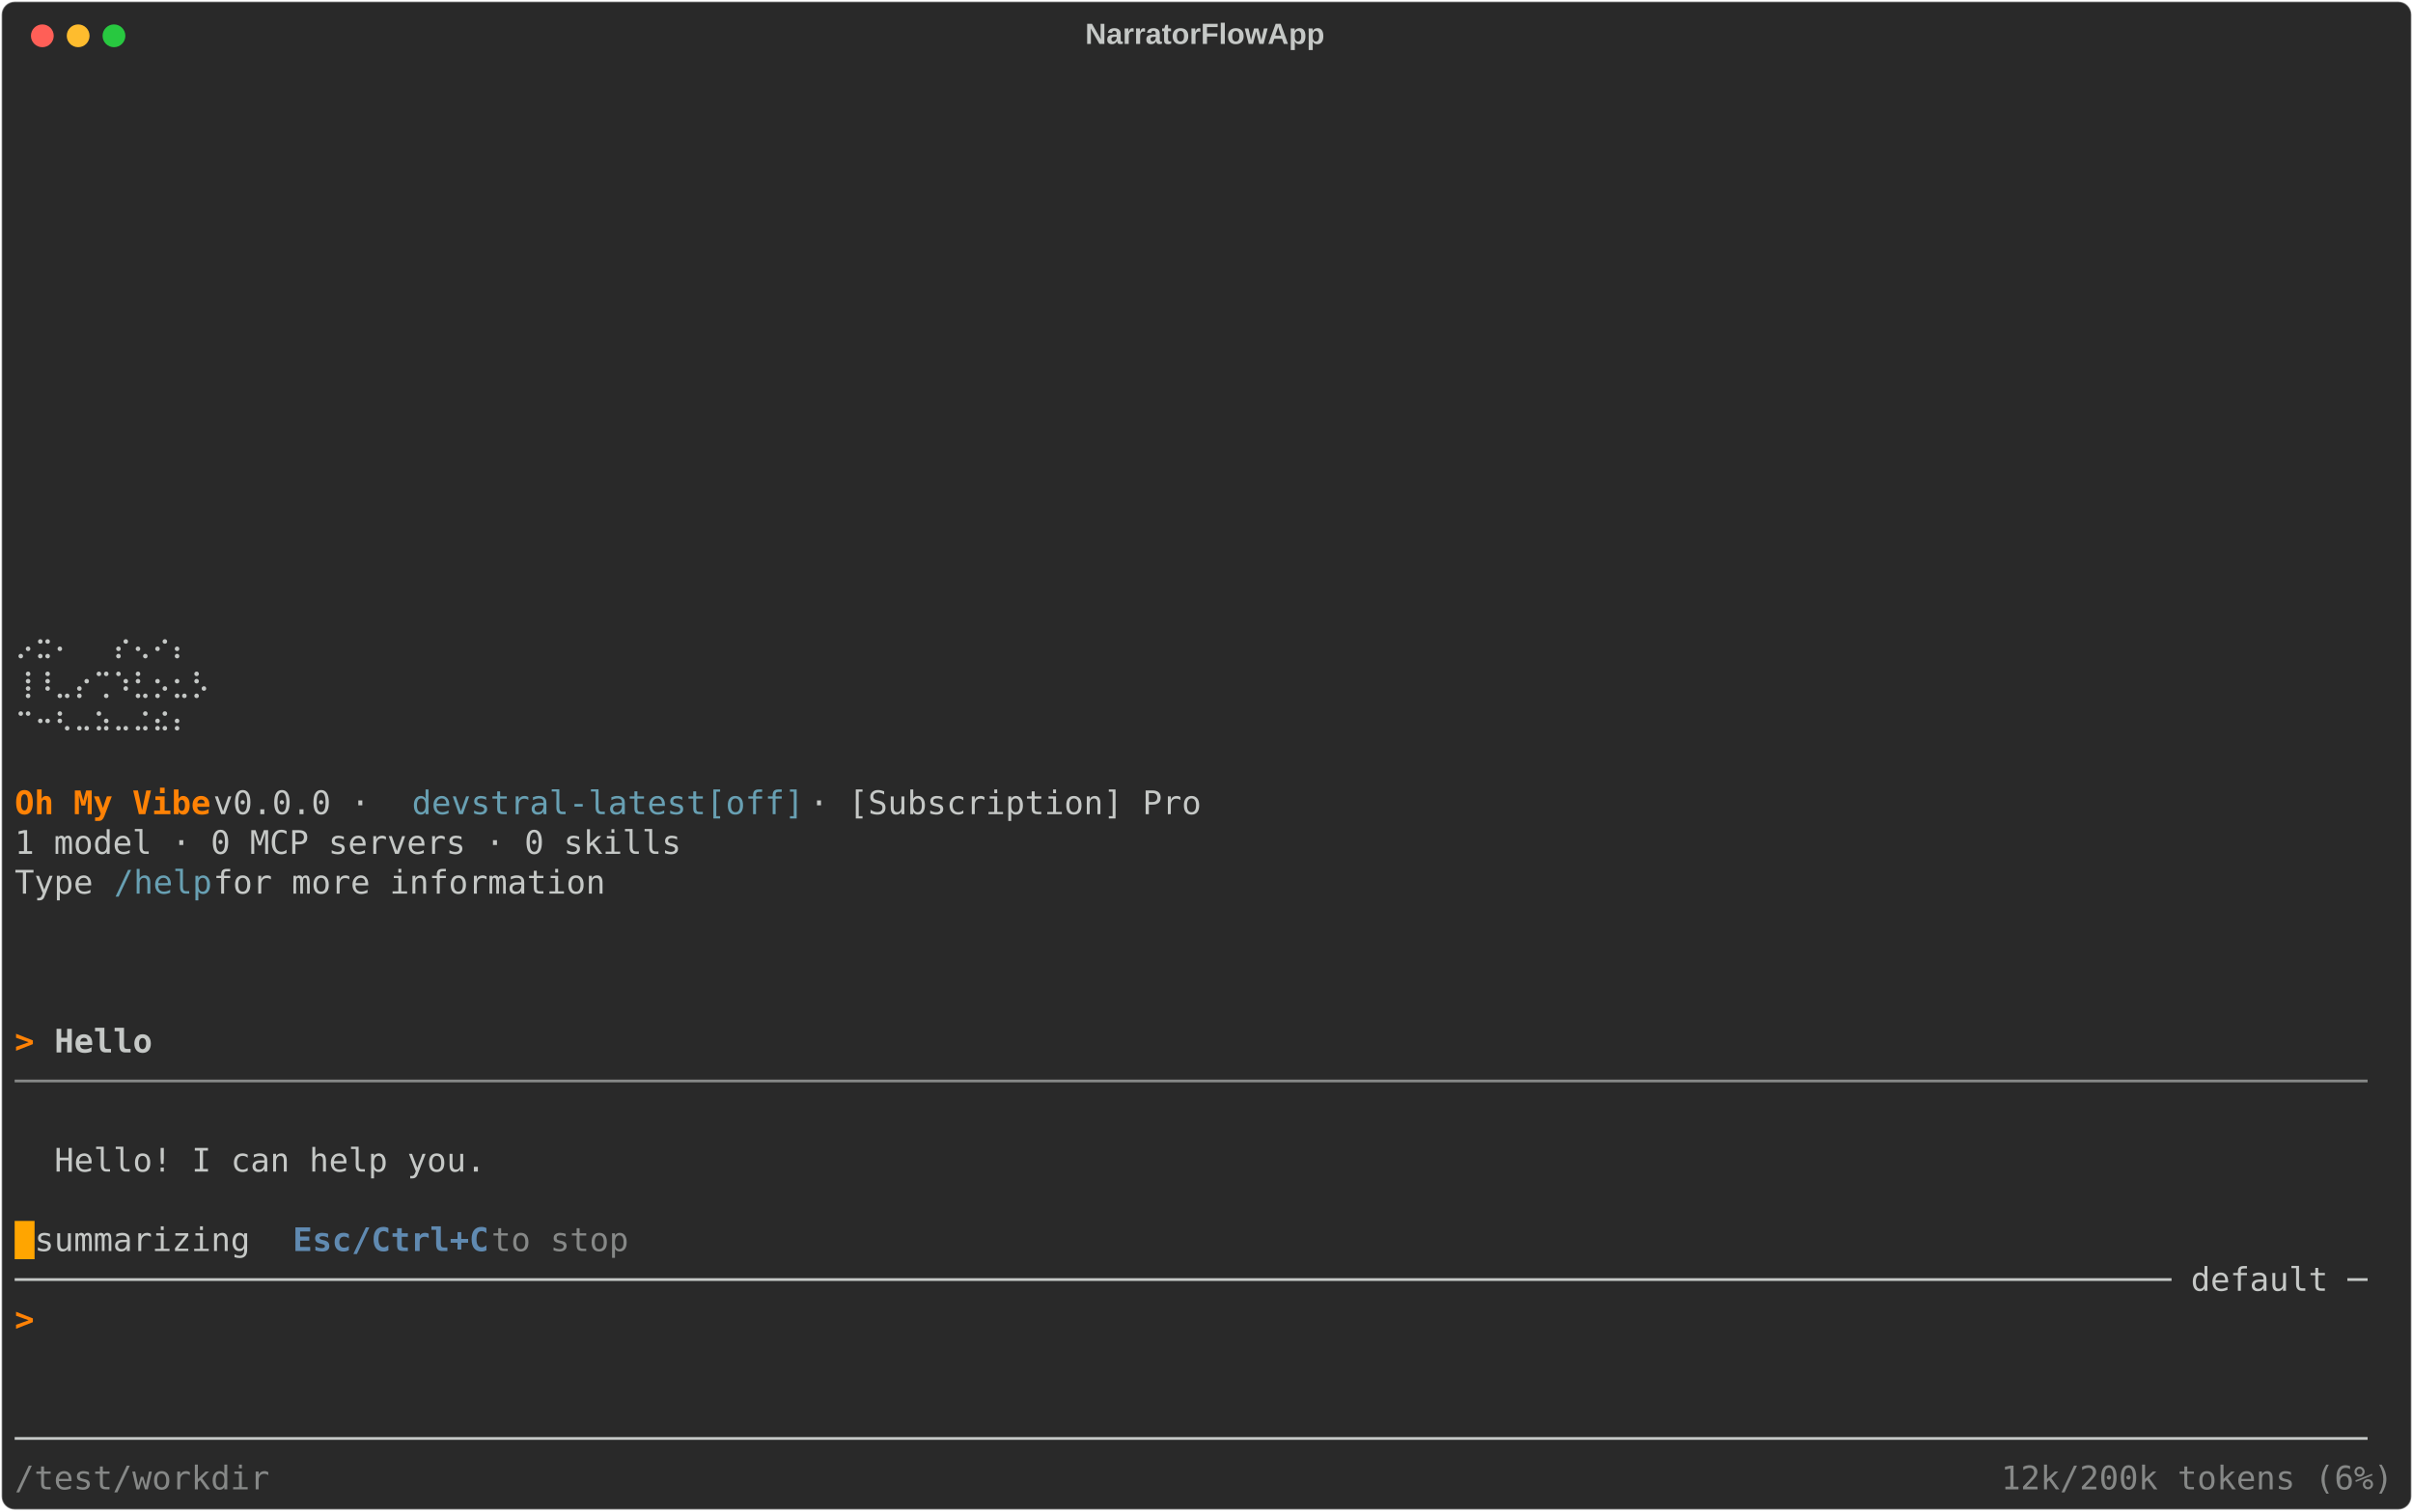
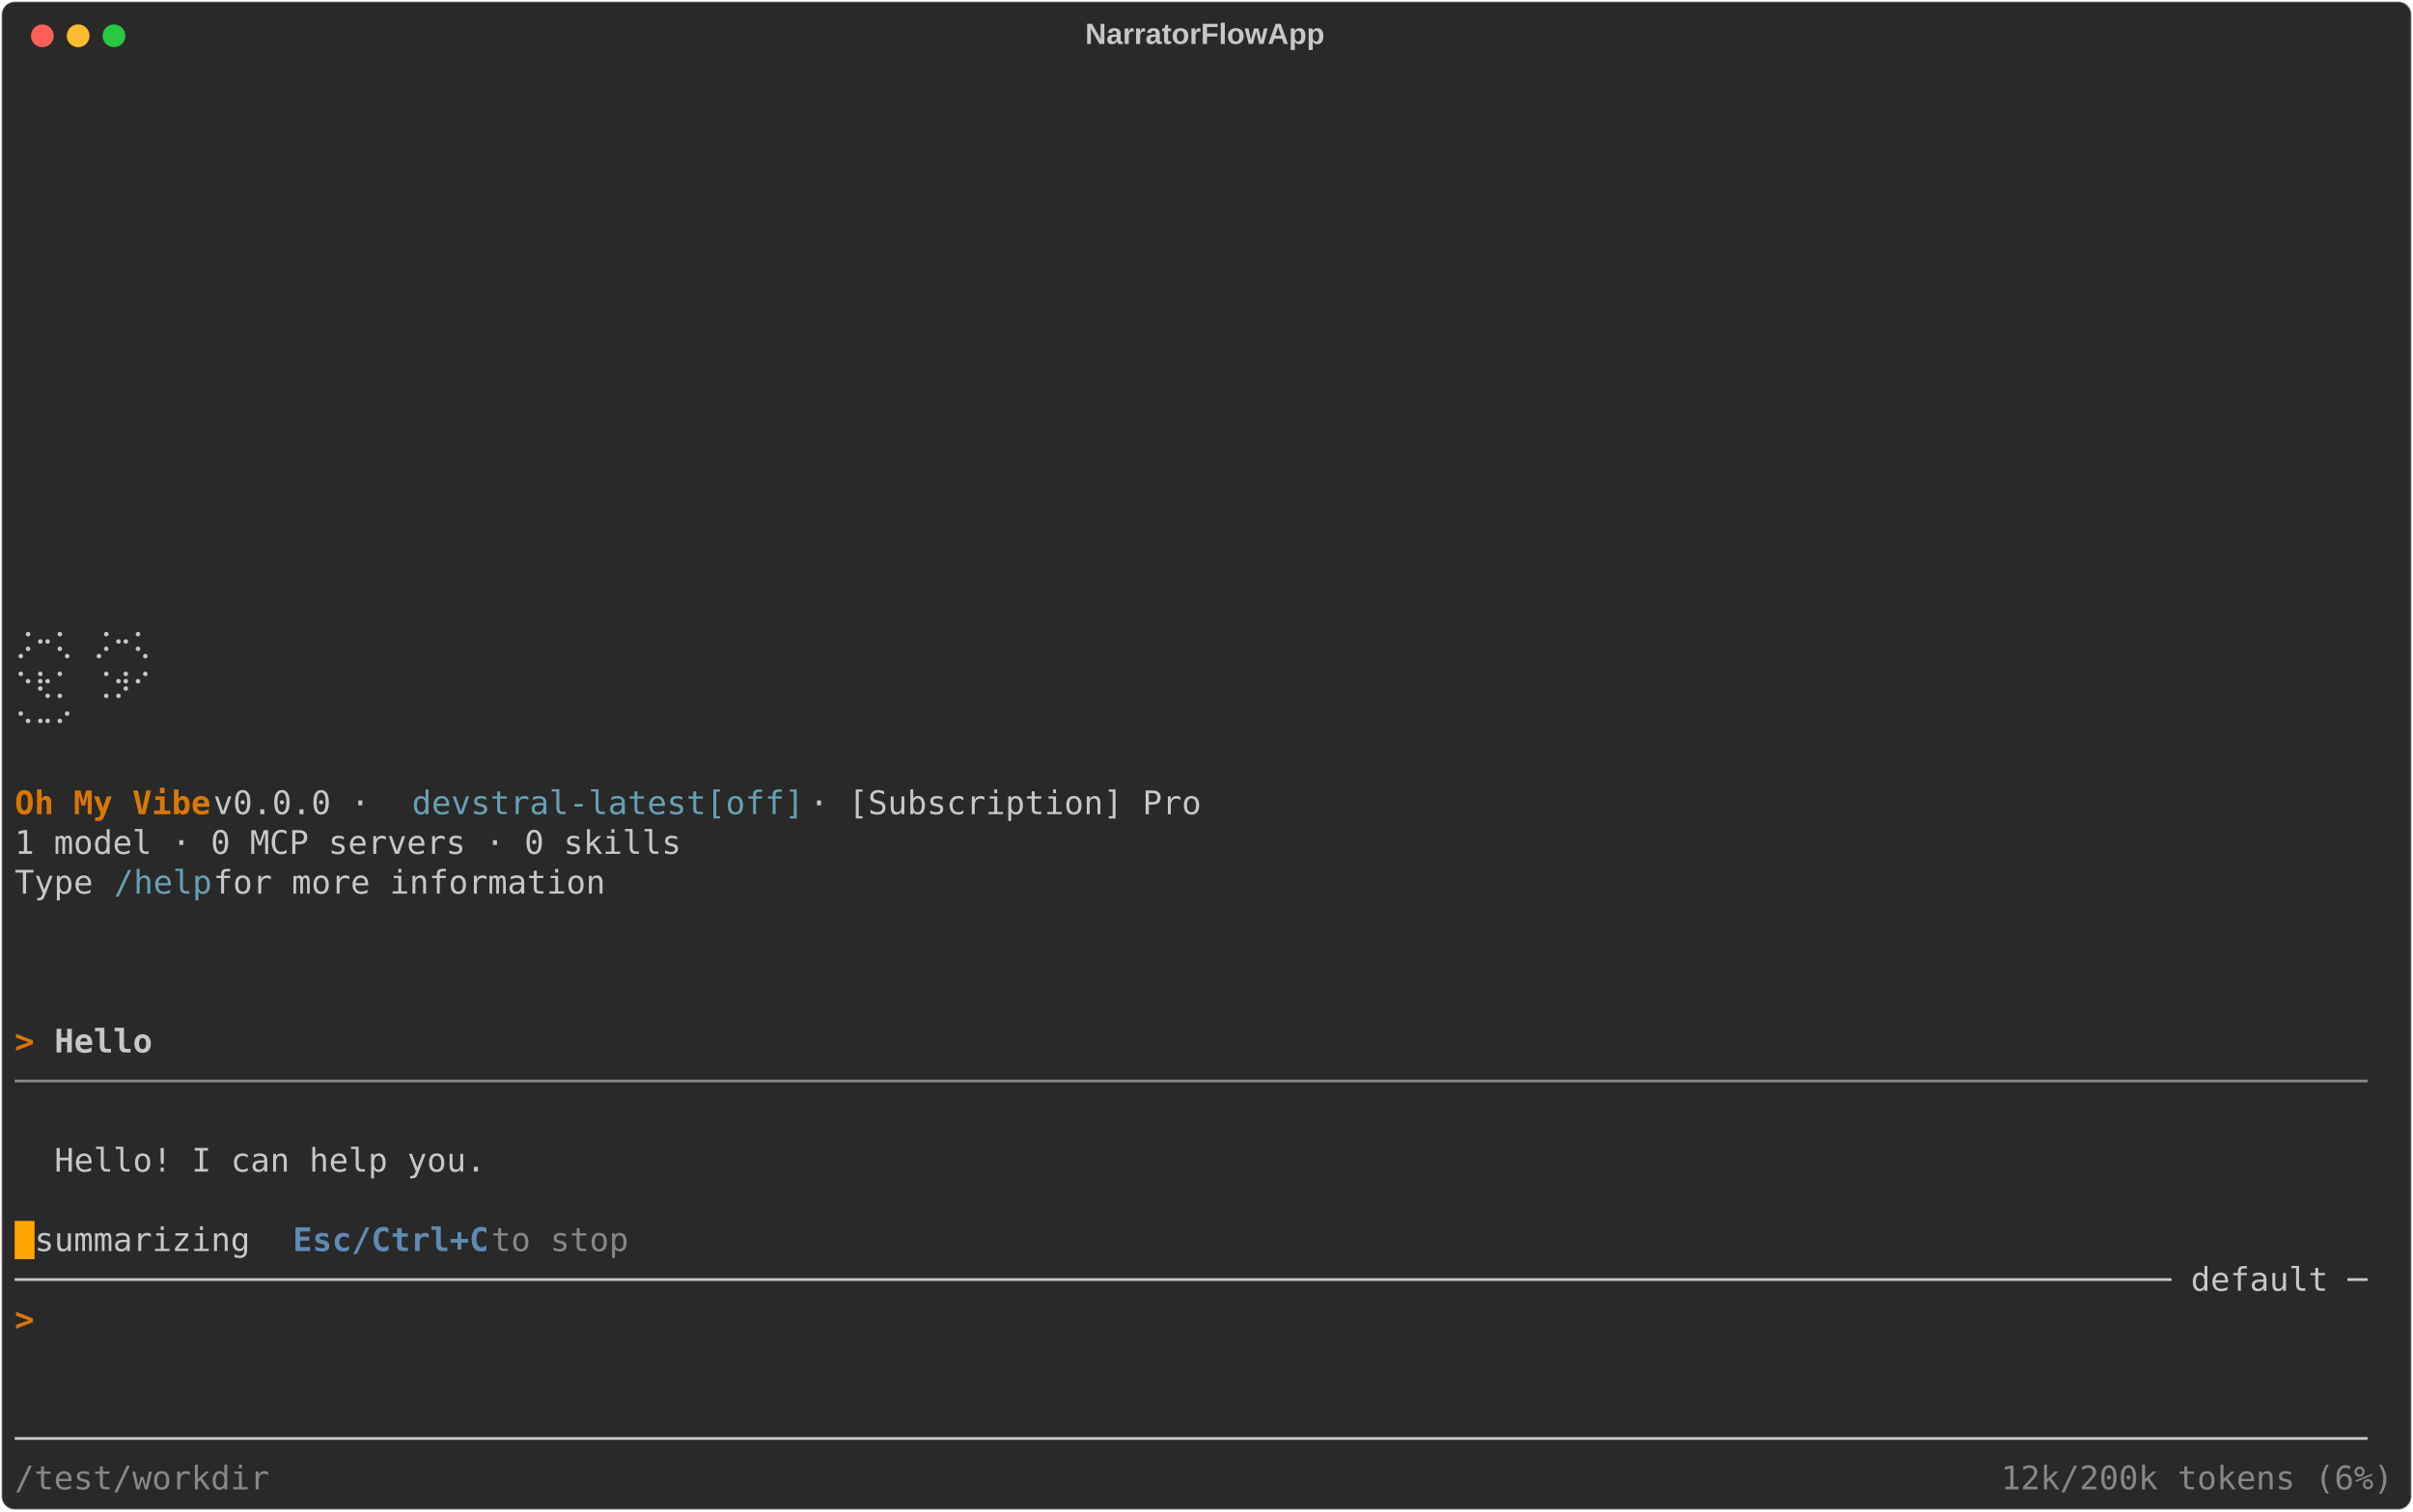
<svg xmlns="http://www.w3.org/2000/svg" class="rich-terminal" viewBox="0 0 1482 928.4">
  <style>

    @font-face {
        font-family: "Fira Code";
        src: local("FiraCode-Regular"),
                url("https://cdnjs.cloudflare.com/ajax/libs/firacode/6.2.0/woff2/FiraCode-Regular.woff2") format("woff2"),
                url("https://cdnjs.cloudflare.com/ajax/libs/firacode/6.2.0/woff/FiraCode-Regular.woff") format("woff");
        font-style: normal;
        font-weight: 400;
    }
    @font-face {
        font-family: "Fira Code";
        src: local("FiraCode-Bold"),
                url("https://cdnjs.cloudflare.com/ajax/libs/firacode/6.2.0/woff2/FiraCode-Bold.woff2") format("woff2"),
                url("https://cdnjs.cloudflare.com/ajax/libs/firacode/6.2.0/woff/FiraCode-Bold.woff") format("woff");
        font-style: bold;
        font-weight: 700;
    }

    .terminal-matrix {
        font-family: Fira Code, monospace;
        font-size: 20px;
        line-height: 24.4px;
        font-variant-east-asian: full-width;
    }

    .terminal-title {
        font-size: 18px;
        font-weight: bold;
        font-family: arial;
    }

    .terminal-r1 { fill: #c5c8c6 }
- .terminal-r2 { fill: #ff8205;font-weight: bold }
+ .terminal-r2 { fill: #d97706;font-weight: bold }
.terminal-r3 { fill: #68a0b3 }
.terminal-r4 { fill: #c5c8c6;font-weight: bold }
.terminal-r5 { fill: #868887 }
.terminal-r6 { fill: #ffa500;font-weight: bold }
.terminal-r7 { fill: #608ab1;font-weight: bold }
    </style>
  <defs>
    <clipPath id="terminal-clip-terminal">
      <rect x="0" y="0" width="1463.0" height="877.4" />
    </clipPath>
    <clipPath id="terminal-line-0">
      <rect x="0" y="1.5" width="1464" height="24.65" />
    </clipPath>
    <clipPath id="terminal-line-1">
      <rect x="0" y="25.9" width="1464" height="24.65" />
    </clipPath>
    <clipPath id="terminal-line-2">
      <rect x="0" y="50.3" width="1464" height="24.65" />
    </clipPath>
    <clipPath id="terminal-line-3">
      <rect x="0" y="74.7" width="1464" height="24.65" />
    </clipPath>
    <clipPath id="terminal-line-4">
      <rect x="0" y="99.1" width="1464" height="24.65" />
    </clipPath>
    <clipPath id="terminal-line-5">
      <rect x="0" y="123.5" width="1464" height="24.65" />
    </clipPath>
    <clipPath id="terminal-line-6">
      <rect x="0" y="147.9" width="1464" height="24.65" />
    </clipPath>
    <clipPath id="terminal-line-7">
      <rect x="0" y="172.3" width="1464" height="24.65" />
    </clipPath>
    <clipPath id="terminal-line-8">
      <rect x="0" y="196.7" width="1464" height="24.65" />
    </clipPath>
    <clipPath id="terminal-line-9">
      <rect x="0" y="221.1" width="1464" height="24.65" />
    </clipPath>
    <clipPath id="terminal-line-10">
      <rect x="0" y="245.5" width="1464" height="24.65" />
    </clipPath>
    <clipPath id="terminal-line-11">
      <rect x="0" y="269.9" width="1464" height="24.65" />
    </clipPath>
    <clipPath id="terminal-line-12">
      <rect x="0" y="294.3" width="1464" height="24.65" />
    </clipPath>
    <clipPath id="terminal-line-13">
      <rect x="0" y="318.7" width="1464" height="24.65" />
    </clipPath>
    <clipPath id="terminal-line-14">
      <rect x="0" y="343.1" width="1464" height="24.65" />
    </clipPath>
    <clipPath id="terminal-line-15">
      <rect x="0" y="367.5" width="1464" height="24.65" />
    </clipPath>
    <clipPath id="terminal-line-16">
      <rect x="0" y="391.9" width="1464" height="24.65" />
    </clipPath>
    <clipPath id="terminal-line-17">
      <rect x="0" y="416.3" width="1464" height="24.65" />
    </clipPath>
    <clipPath id="terminal-line-18">
      <rect x="0" y="440.7" width="1464" height="24.65" />
    </clipPath>
    <clipPath id="terminal-line-19">
      <rect x="0" y="465.1" width="1464" height="24.65" />
    </clipPath>
    <clipPath id="terminal-line-20">
      <rect x="0" y="489.5" width="1464" height="24.65" />
    </clipPath>
    <clipPath id="terminal-line-21">
      <rect x="0" y="513.9" width="1464" height="24.65" />
    </clipPath>
    <clipPath id="terminal-line-22">
      <rect x="0" y="538.3" width="1464" height="24.65" />
    </clipPath>
    <clipPath id="terminal-line-23">
      <rect x="0" y="562.7" width="1464" height="24.65" />
    </clipPath>
    <clipPath id="terminal-line-24">
      <rect x="0" y="587.1" width="1464" height="24.65" />
    </clipPath>
    <clipPath id="terminal-line-25">
      <rect x="0" y="611.5" width="1464" height="24.65" />
    </clipPath>
    <clipPath id="terminal-line-26">
      <rect x="0" y="635.9" width="1464" height="24.65" />
    </clipPath>
    <clipPath id="terminal-line-27">
      <rect x="0" y="660.3" width="1464" height="24.65" />
    </clipPath>
    <clipPath id="terminal-line-28">
      <rect x="0" y="684.7" width="1464" height="24.65" />
    </clipPath>
    <clipPath id="terminal-line-29">
      <rect x="0" y="709.1" width="1464" height="24.65" />
    </clipPath>
    <clipPath id="terminal-line-30">
      <rect x="0" y="733.5" width="1464" height="24.65" />
    </clipPath>
    <clipPath id="terminal-line-31">
      <rect x="0" y="757.9" width="1464" height="24.65" />
    </clipPath>
    <clipPath id="terminal-line-32">
      <rect x="0" y="782.3" width="1464" height="24.65" />
    </clipPath>
    <clipPath id="terminal-line-33">
      <rect x="0" y="806.7" width="1464" height="24.65" />
    </clipPath>
    <clipPath id="terminal-line-34">
      <rect x="0" y="831.1" width="1464" height="24.65" />
    </clipPath>
  </defs>
  <rect fill="#292929" stroke="rgba(255,255,255,0.35)" stroke-width="1" x="1" y="1" width="1480" height="926.4" rx="8" />
  <text class="terminal-title" fill="#c5c8c6" text-anchor="middle" x="740" y="27">NarratorFlowApp</text>
  <g transform="translate(26,22)">
    <circle cx="0" cy="0" r="7" fill="#ff5f57" />
    <circle cx="22" cy="0" r="7" fill="#febc2e" />
    <circle cx="44" cy="0" r="7" fill="#28c840" />
  </g>
  <g transform="translate(9, 41)" clip-path="url(#terminal-clip-terminal)">
    <g class="terminal-matrix">
      <text class="terminal-r1" x="1464" y="20" textLength="12.2" clip-path="url(#terminal-line-0)">
</text>
      <text class="terminal-r1" x="1464" y="44.4" textLength="12.2" clip-path="url(#terminal-line-1)">
</text>
      <text class="terminal-r1" x="1464" y="68.8" textLength="12.2" clip-path="url(#terminal-line-2)">
</text>
      <text class="terminal-r1" x="1464" y="93.2" textLength="12.2" clip-path="url(#terminal-line-3)">
</text>
      <text class="terminal-r1" x="1464" y="117.6" textLength="12.2" clip-path="url(#terminal-line-4)">
</text>
      <text class="terminal-r1" x="1464" y="142" textLength="12.2" clip-path="url(#terminal-line-5)">
</text>
      <text class="terminal-r1" x="1464" y="166.4" textLength="12.2" clip-path="url(#terminal-line-6)">
</text>
      <text class="terminal-r1" x="1464" y="190.8" textLength="12.2" clip-path="url(#terminal-line-7)">
</text>
      <text class="terminal-r1" x="1464" y="215.2" textLength="12.2" clip-path="url(#terminal-line-8)">
</text>
      <text class="terminal-r1" x="1464" y="239.6" textLength="12.2" clip-path="url(#terminal-line-9)">
</text>
      <text class="terminal-r1" x="1464" y="264" textLength="12.2" clip-path="url(#terminal-line-10)">
</text>
      <text class="terminal-r1" x="1464" y="288.4" textLength="12.2" clip-path="url(#terminal-line-11)">
</text>
      <text class="terminal-r1" x="1464" y="312.8" textLength="12.2" clip-path="url(#terminal-line-12)">
</text>
      <text class="terminal-r1" x="1464" y="337.2" textLength="12.2" clip-path="url(#terminal-line-13)">
</text>
-       <text class="terminal-r1" x="0" y="361.6" textLength="134.2" clip-path="url(#terminal-line-14)">  ⡠⣒⠄  ⡔⢄⠔⡄</text>
+       <text class="terminal-r1" x="0" y="361.6" textLength="134.2" clip-path="url(#terminal-line-14)">  ⡨⠒⢅ ⡨⠒⢅  </text>
      <text class="terminal-r1" x="1464" y="361.6" textLength="12.2" clip-path="url(#terminal-line-14)">
</text>
-       <text class="terminal-r1" x="0" y="386" textLength="134.2" clip-path="url(#terminal-line-15)"> ⢸⠸⣀⡔⢉⠱⣃⡢⣂⡣</text>
+       <text class="terminal-r1" x="0" y="386" textLength="134.2" clip-path="url(#terminal-line-15)">  ⠑⢗⡁ ⢈⡺⠊  </text>
      <text class="terminal-r1" x="1464" y="386" textLength="12.2" clip-path="url(#terminal-line-15)">
</text>
-       <text class="terminal-r1" x="0" y="410.4" textLength="134.2" clip-path="url(#terminal-line-16)">  ⠉⠒⠣⠤⠵⠤⠬⠮⠆</text>
+       <text class="terminal-r1" x="0" y="410.4" textLength="134.2" clip-path="url(#terminal-line-16)">    ⠑⠒⠊    </text>
      <text class="terminal-r1" x="1464" y="410.4" textLength="12.2" clip-path="url(#terminal-line-16)">
</text>
      <text class="terminal-r1" x="1464" y="434.8" textLength="12.2" clip-path="url(#terminal-line-17)">
</text>
      <text class="terminal-r2" x="0" y="459.2" textLength="122" clip-path="url(#terminal-line-18)">Oh My Vibe</text>
      <text class="terminal-r1" x="122" y="459.2" textLength="122" clip-path="url(#terminal-line-18)"> v0.0.0 · </text>
      <text class="terminal-r3" x="244" y="459.2" textLength="244" clip-path="url(#terminal-line-18)">devstral-latest[off]</text>
      <text class="terminal-r1" x="488" y="459.2" textLength="256.2" clip-path="url(#terminal-line-18)"> · [Subscription] Pro</text>
      <text class="terminal-r1" x="1464" y="459.2" textLength="12.2" clip-path="url(#terminal-line-18)">
</text>
      <text class="terminal-r1" x="0" y="483.6" textLength="414.8" clip-path="url(#terminal-line-19)">1 model · 0 MCP servers · 0 skills</text>
      <text class="terminal-r1" x="1464" y="483.6" textLength="12.2" clip-path="url(#terminal-line-19)">
</text>
      <text class="terminal-r1" x="0" y="508" textLength="61" clip-path="url(#terminal-line-20)">Type </text>
      <text class="terminal-r3" x="61" y="508" textLength="61" clip-path="url(#terminal-line-20)">/help</text>
      <text class="terminal-r1" x="122" y="508" textLength="256.2" clip-path="url(#terminal-line-20)"> for more information</text>
      <text class="terminal-r1" x="1464" y="508" textLength="12.2" clip-path="url(#terminal-line-20)">
</text>
      <text class="terminal-r1" x="1464" y="532.4" textLength="12.2" clip-path="url(#terminal-line-21)">
</text>
      <text class="terminal-r1" x="1464" y="556.8" textLength="12.2" clip-path="url(#terminal-line-22)">
</text>
      <text class="terminal-r1" x="1464" y="581.2" textLength="12.2" clip-path="url(#terminal-line-23)">
</text>
      <text class="terminal-r2" x="0" y="605.6" textLength="24.4" clip-path="url(#terminal-line-24)">&gt; </text>
      <text class="terminal-r4" x="24.4" y="605.6" textLength="61" clip-path="url(#terminal-line-24)">Hello</text>
      <text class="terminal-r1" x="1464" y="605.6" textLength="12.2" clip-path="url(#terminal-line-24)">
</text>
      <text class="terminal-r5" x="0" y="630" textLength="1464" clip-path="url(#terminal-line-25)">────────────────────────────────────────────────────────────────────────────────────────────────────────────────────────</text>
      <text class="terminal-r1" x="1464" y="630" textLength="12.2" clip-path="url(#terminal-line-25)">
</text>
      <text class="terminal-r1" x="1464" y="654.4" textLength="12.2" clip-path="url(#terminal-line-26)">
</text>
      <text class="terminal-r1" x="24.4" y="678.8" textLength="268.4" clip-path="url(#terminal-line-27)">Hello! I can help you.</text>
      <text class="terminal-r1" x="1464" y="678.8" textLength="12.2" clip-path="url(#terminal-line-27)">
</text>
      <text class="terminal-r1" x="1464" y="703.2" textLength="12.2" clip-path="url(#terminal-line-28)">
</text>
      <text class="terminal-r6" x="0" y="727.6" textLength="12.2" clip-path="url(#terminal-line-29)">█</text>
      <text class="terminal-r1" x="12.2" y="727.6" textLength="158.6" clip-path="url(#terminal-line-29)"> summarizing </text>
      <text class="terminal-r7" x="170.8" y="727.6" textLength="122" clip-path="url(#terminal-line-29)">Esc/Ctrl+C</text>
      <text class="terminal-r5" x="292.8" y="727.6" textLength="97.6" clip-path="url(#terminal-line-29)"> to stop</text>
      <text class="terminal-r1" x="1464" y="727.6" textLength="12.2" clip-path="url(#terminal-line-29)">
</text>
      <text class="terminal-r1" x="0" y="752" textLength="1464" clip-path="url(#terminal-line-30)">────────────────────────────────────────────────────────────────────────────────────────────────────────────── default ─</text>
      <text class="terminal-r1" x="1464" y="752" textLength="12.2" clip-path="url(#terminal-line-30)">
</text>
      <text class="terminal-r2" x="0" y="776.4" textLength="12.2" clip-path="url(#terminal-line-31)">&gt;</text>
      <text class="terminal-r1" x="1464" y="776.4" textLength="12.2" clip-path="url(#terminal-line-31)">
</text>
      <text class="terminal-r1" x="1464" y="800.8" textLength="12.2" clip-path="url(#terminal-line-32)">
</text>
      <text class="terminal-r1" x="1464" y="825.2" textLength="12.2" clip-path="url(#terminal-line-33)">
</text>
      <text class="terminal-r1" x="0" y="849.6" textLength="1464" clip-path="url(#terminal-line-34)">────────────────────────────────────────────────────────────────────────────────────────────────────────────────────────</text>
      <text class="terminal-r1" x="1464" y="849.6" textLength="12.2" clip-path="url(#terminal-line-34)">
</text>
      <text class="terminal-r5" x="0" y="874" textLength="158.6" clip-path="url(#terminal-line-35)">/test/workdir</text>
      <text class="terminal-r5" x="1220" y="874" textLength="244" clip-path="url(#terminal-line-35)">12k/200k tokens (6%)</text>
    </g>
  </g>
</svg>
